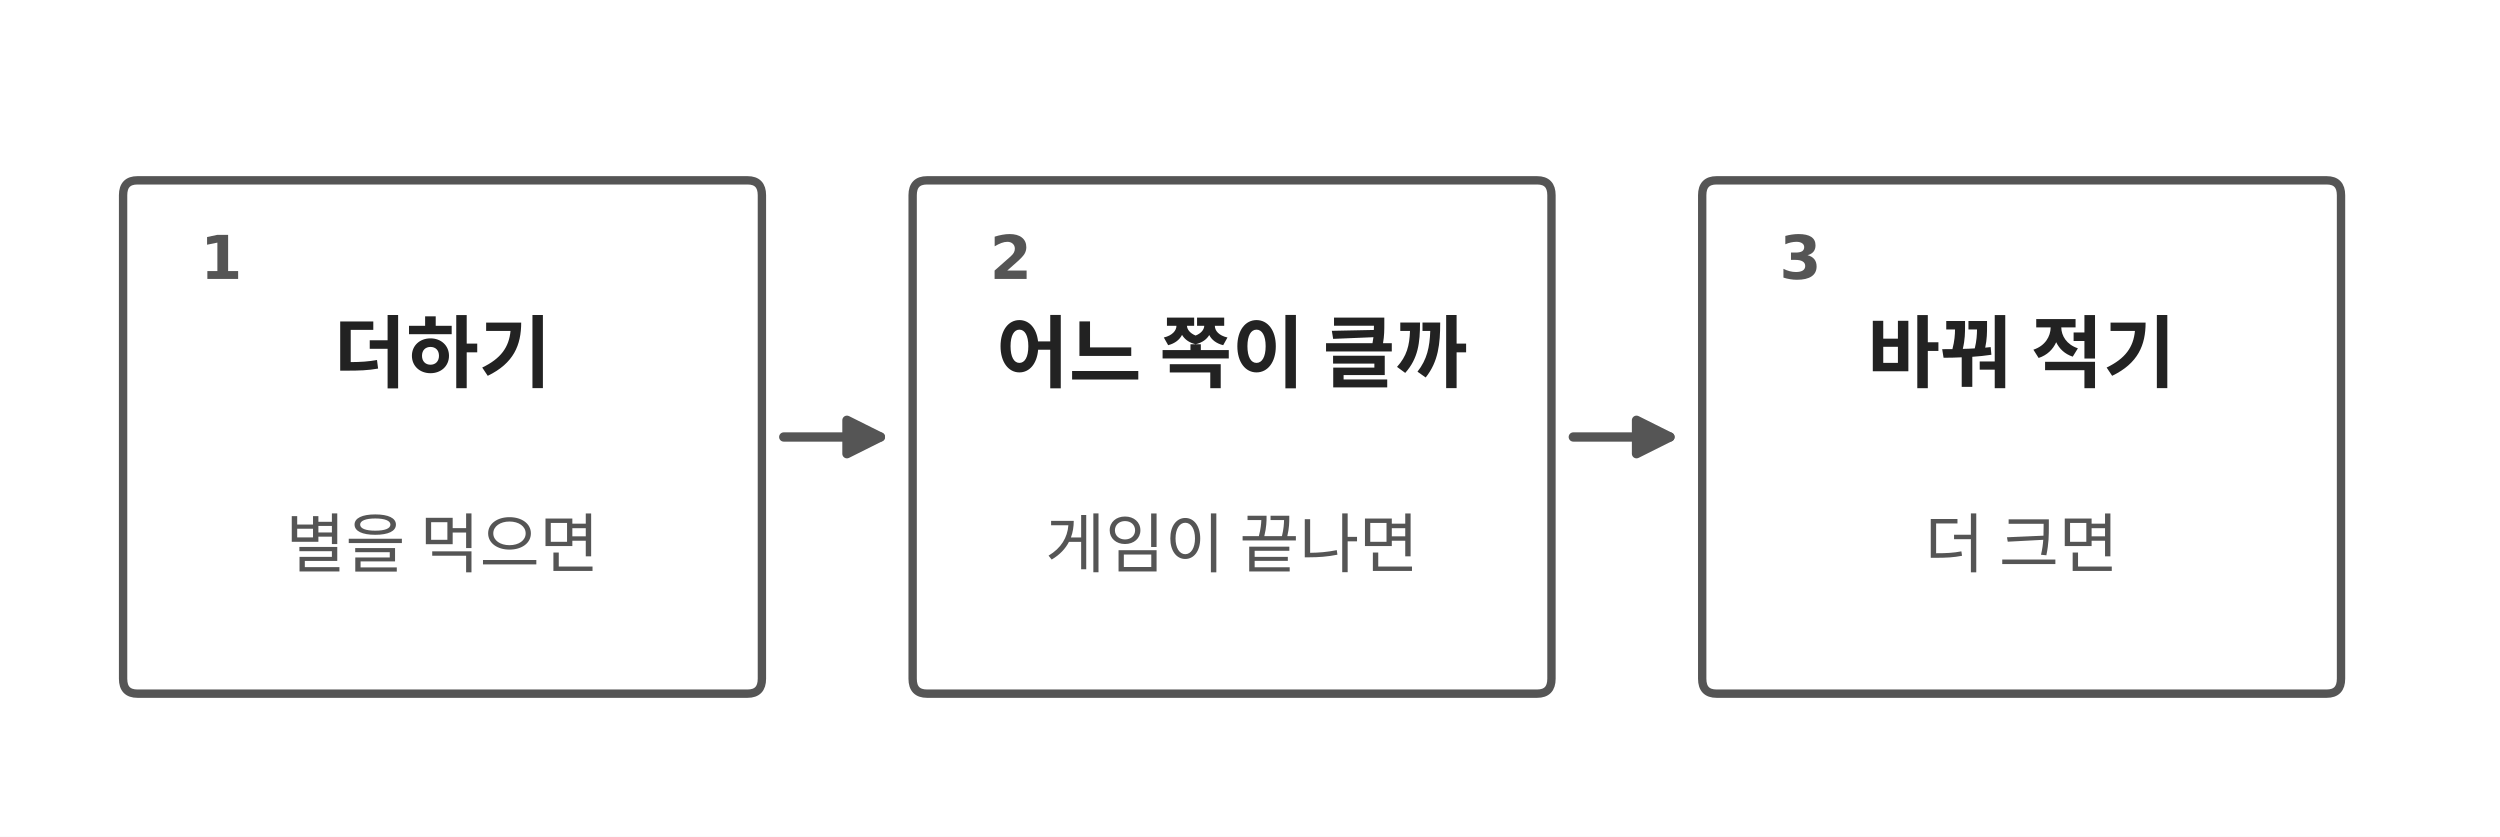
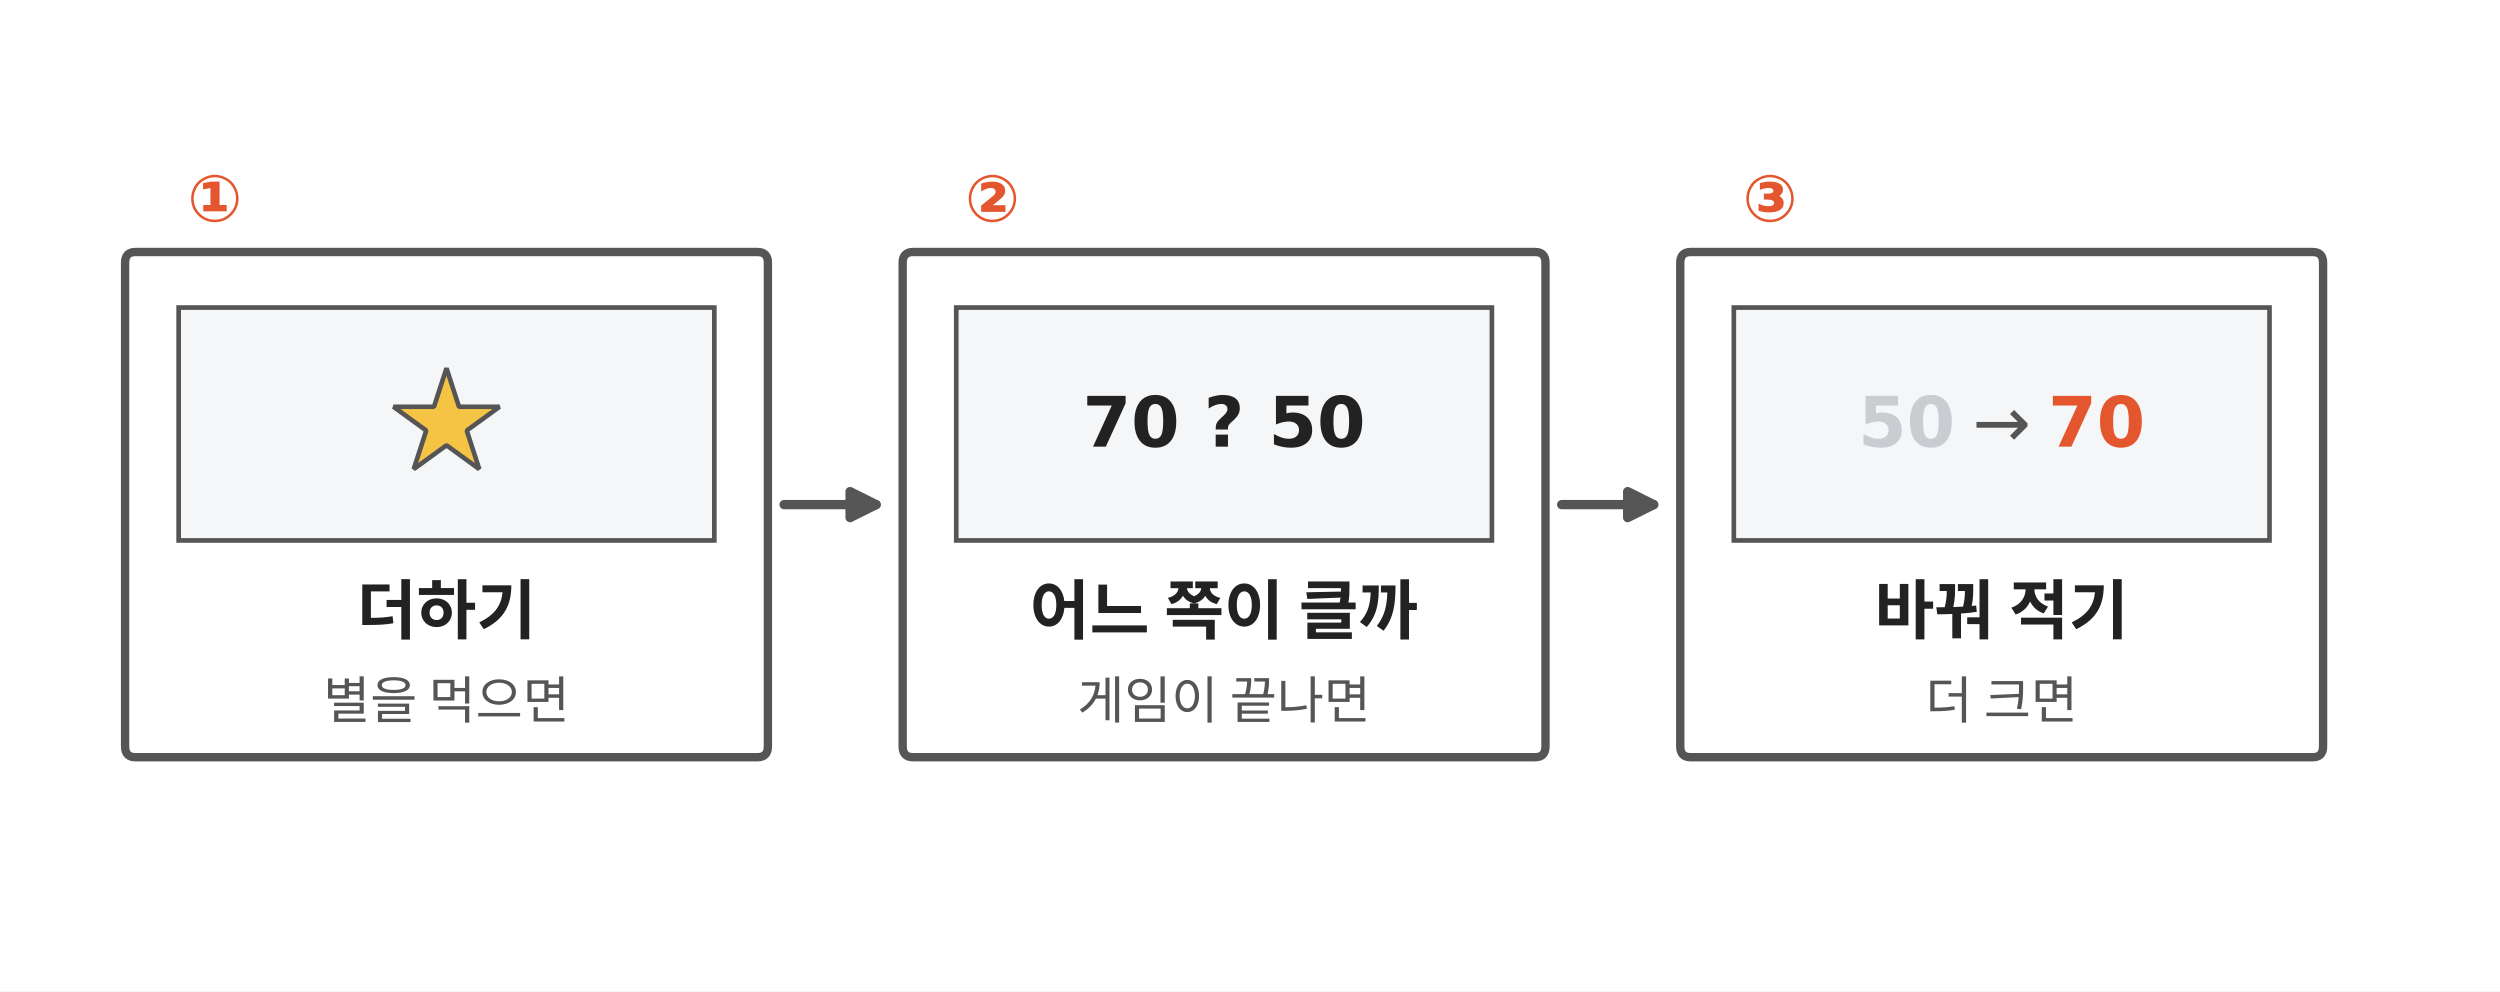
- <svg xmlns="http://www.w3.org/2000/svg" width="538.2pt" height="180.144pt" viewBox="0 0 538.2 180.144" version="1.1">
+ <svg xmlns="http://www.w3.org/2000/svg" xmlns:xlink="http://www.w3.org/1999/xlink" width="538.2pt" height="213.408pt" viewBox="0 0 538.2 213.408" version="1.1">
  <defs>
    <style type="text/css">*{stroke-linejoin: round; stroke-linecap: butt}</style>
  </defs>
  <g id="figure_1">
    <g id="patch_1">
-       <path d="M 0 180.144  L 538.2 180.144  L 538.2 0  L 0 0  z " style="fill: #ffffff" />
+       <path d="M 0 213.408  L 538.2 213.408  L 538.2 0  L 0 0  z " style="fill: #ffffff" />
    </g>
    <g id="axes_1">
      <g id="patch_2">
-         <path d="M 29.589 149.331  L 160.934 149.331  Q 164.024 149.331 164.024 146.128  L 164.024 42.024  Q 164.024 38.821 160.934 38.821  L 29.589 38.821  Q 26.499 38.821 26.499 42.024  L 26.499 146.128  Q 26.499 149.331 29.589 149.331  z " clip-path="url(#p09ab7af31b)" style="fill: #ffffff; stroke: #555555; stroke-width: 1.8; stroke-linejoin: miter" />
+         <path d="M 29.16 163.012  L 163.08 163.012  Q 165.312 163.012 165.312 160.698  L 165.312 56.567  Q 165.312 54.253 163.08 54.253  L 29.16 54.253  Q 26.928 54.253 26.928 56.567  L 26.928 160.698  Q 26.928 163.012 29.16 163.012  z " clip-path="url(#p582c2bbcd5)" style="fill: #ffffff; stroke: #555555; stroke-width: 1.8; stroke-linejoin: miter" />
      </g>
      <g id="patch_3">
-         <path d="M 168.726 94.076  Q 180.247 94.076 189.531 94.076  " clip-path="url(#p09ab7af31b)" style="fill: none; stroke: #555555; stroke-width: 2; stroke-linecap: round" />
-         <path d="M 182.331 90.476  L 189.531 94.076  L 182.331 97.676  z " clip-path="url(#p09ab7af31b)" style="fill: #555555; stroke: #555555; stroke-width: 2; stroke-linecap: round" />
+         <path d="M 38.46 116.346  L 153.78 116.346  L 153.78 66.209  L 38.46 66.209  z " clip-path="url(#p582c2bbcd5)" style="fill: #f4f6f8; stroke: #555555; stroke-linejoin: miter" />
      </g>
      <g id="patch_4">
-         <path d="M 199.565 149.331  L 330.909 149.331  Q 334 149.331 334 146.128  L 334 42.024  Q 334 38.821 330.909 38.821  L 199.565 38.821  Q 196.474 38.821 196.474 42.024  L 196.474 146.128  Q 196.474 149.331 199.565 149.331  z " clip-path="url(#p09ab7af31b)" style="fill: #ffffff; stroke: #555555; stroke-width: 1.8; stroke-linejoin: miter" />
+         <path d="M 168.799 108.632  Q 179.82 108.632 188.605 108.632  " clip-path="url(#p582c2bbcd5)" style="fill: none; stroke: #555555; stroke-width: 2; stroke-linecap: round" />
+         <path d="M 183.005 105.832  L 188.605 108.632  L 183.005 111.432  z " clip-path="url(#p582c2bbcd5)" style="fill: #555555; stroke: #555555; stroke-width: 2; stroke-linecap: round" />
      </g>
      <g id="patch_5">
-         <path d="M 338.701 94.076  Q 350.222 94.076 359.507 94.076  " clip-path="url(#p09ab7af31b)" style="fill: none; stroke: #555555; stroke-width: 2; stroke-linecap: round" />
-         <path d="M 352.307 90.476  L 359.507 94.076  L 352.307 97.676  z " clip-path="url(#p09ab7af31b)" style="fill: #555555; stroke: #555555; stroke-width: 2; stroke-linecap: round" />
+         <path d="M 196.56 163.012  L 330.48 163.012  Q 332.712 163.012 332.712 160.698  L 332.712 56.567  Q 332.712 54.253 330.48 54.253  L 196.56 54.253  Q 194.328 54.253 194.328 56.567  L 194.328 160.698  Q 194.328 163.012 196.56 163.012  z " clip-path="url(#p582c2bbcd5)" style="fill: #ffffff; stroke: #555555; stroke-width: 1.8; stroke-linejoin: miter" />
      </g>
      <g id="patch_6">
-         <path d="M 369.54 149.331  L 500.885 149.331  Q 503.975 149.331 503.975 146.128  L 503.975 42.024  Q 503.975 38.821 500.885 38.821  L 369.54 38.821  Q 366.45 38.821 366.45 42.024  L 366.45 146.128  Q 366.45 149.331 369.54 149.331  z " clip-path="url(#p09ab7af31b)" style="fill: #ffffff; stroke: #555555; stroke-width: 1.8; stroke-linejoin: miter" />
+         <path d="M 205.86 116.346  L 321.18 116.346  L 321.18 66.209  L 205.86 66.209  z " clip-path="url(#p582c2bbcd5)" style="fill: #f4f6f8; stroke: #555555; stroke-linejoin: miter" />
+       </g>
+       <g id="patch_7">
+         <path d="M 336.199 108.632  Q 347.22 108.632 356.005 108.632  " clip-path="url(#p582c2bbcd5)" style="fill: none; stroke: #555555; stroke-width: 2; stroke-linecap: round" />
+         <path d="M 350.405 105.832  L 356.005 108.632  L 350.405 111.432  z " clip-path="url(#p582c2bbcd5)" style="fill: #555555; stroke: #555555; stroke-width: 2; stroke-linecap: round" />
+       </g>
+       <g id="patch_8">
+         <path d="M 363.96 163.012  L 497.88 163.012  Q 500.112 163.012 500.112 160.698  L 500.112 56.567  Q 500.112 54.253 497.88 54.253  L 363.96 54.253  Q 361.728 54.253 361.728 56.567  L 361.728 160.698  Q 361.728 163.012 363.96 163.012  z " clip-path="url(#p582c2bbcd5)" style="fill: #ffffff; stroke: #555555; stroke-width: 1.8; stroke-linejoin: miter" />
+       </g>
+       <g id="patch_9">
+         <path d="M 373.26 116.346  L 488.58 116.346  L 488.58 66.209  L 373.26 66.209  z " clip-path="url(#p582c2bbcd5)" style="fill: #f4f6f8; stroke: #555555; stroke-linejoin: miter" />
+       </g>
+       <g id="line2d_1">
+         <path d="M 96.12 91.277  " clip-path="url(#p582c2bbcd5)" style="fill: none; stroke: #f6c445; stroke-width: 1.5; stroke-linecap: square" />
+         <defs>
+           <path id="mb8f5ca55ae" d="M 0 -12  L -2.694 -3.708  L -11.413 -3.708  L -4.359 1.416  L -7.053 9.708  L -0 4.584  L 7.053 9.708  L 4.359 1.416  L 11.413 -3.708  L 2.694 -3.708  z " style="stroke: #555555; stroke-linejoin: bevel" />
+         </defs>
+         <g clip-path="url(#p582c2bbcd5)">
+           <use xlink:href="#mb8f5ca55ae" x="96.12" y="91.277" style="fill: #f6c445; stroke: #555555; stroke-linejoin: bevel" />
+         </g>
      </g>
      <g id="text_1">
-         <text style="fill: #555555; font: 700 13px 'Apple SD Gothic Neo', 'Noto Sans KR', 'Malgun Gothic', 'DejaVu Sans', 'Bitstream Vera Sans', 'Computer Modern Sans Serif', 'Lucida Grande', 'Verdana', 'Geneva', 'Lucid', 'Arial', 'Helvetica', 'Avant Garde', sans-serif; text-anchor: start" x="43.11" y="60.042" transform="rotate(-0 43.11 60.042)">1</text>
+         <text style="fill: #e4572e; font: 700 14px 'Apple SD Gothic Neo', 'Noto Sans KR', 'Malgun Gothic', 'DejaVu Sans', 'Bitstream Vera Sans', 'Computer Modern Sans Serif', 'Lucida Grande', 'Verdana', 'Geneva', 'Lucid', 'Arial', 'Helvetica', 'Avant Garde', sans-serif; text-anchor: start" x="40.32" y="47.633" transform="rotate(-0 40.32 47.63274)">①</text>
      </g>
      <g id="text_2">
-         <text style="fill: #222222; font: 700 17px 'Apple SD Gothic Neo', 'Noto Sans KR', 'Malgun Gothic', 'DejaVu Sans', 'Bitstream Vera Sans', 'Computer Modern Sans Serif', 'Lucida Grande', 'Verdana', 'Geneva', 'Lucid', 'Arial', 'Helvetica', 'Avant Garde', sans-serif; text-anchor: middle" x="95.262" y="82.064" transform="rotate(-0 95.26154 82.064)">더하기</text>
+         <text style="fill: #222222; font: 700 14px 'Apple SD Gothic Neo', 'Noto Sans KR', 'Malgun Gothic', 'DejaVu Sans', 'Bitstream Vera Sans', 'Computer Modern Sans Serif', 'Lucida Grande', 'Verdana', 'Geneva', 'Lucid', 'Arial', 'Helvetica', 'Avant Garde', sans-serif; text-anchor: middle" x="96.12" y="136.408" transform="rotate(-0 96.12 136.4078)">더하기</text>
      </g>
      <g id="text_3">
-         <text style="fill: #555555; font: 14px 'Apple SD Gothic Neo', 'Noto Sans KR', 'Malgun Gothic', 'DejaVu Sans', 'Bitstream Vera Sans', 'Computer Modern Sans Serif', 'Lucida Grande', 'Verdana', 'Geneva', 'Lucid', 'Arial', 'Helvetica', 'Avant Garde', sans-serif; text-anchor: middle" x="95.262" y="122.104" transform="rotate(-0 95.26154 122.104)">별을 먹으면</text>
+         <text style="fill: #555555; font: 11px 'Apple SD Gothic Neo', 'Noto Sans KR', 'Malgun Gothic', 'DejaVu Sans', 'Bitstream Vera Sans', 'Computer Modern Sans Serif', 'Lucida Grande', 'Verdana', 'Geneva', 'Lucid', 'Arial', 'Helvetica', 'Avant Garde', sans-serif; text-anchor: middle" x="96.12" y="154.698" transform="rotate(-0 96.12 154.698)">별을 먹으면</text>
      </g>
      <g id="text_4">
-         <text style="fill: #555555; font: 700 13px 'Apple SD Gothic Neo', 'Noto Sans KR', 'Malgun Gothic', 'DejaVu Sans', 'Bitstream Vera Sans', 'Computer Modern Sans Serif', 'Lucida Grande', 'Verdana', 'Geneva', 'Lucid', 'Arial', 'Helvetica', 'Avant Garde', sans-serif; text-anchor: start" x="213.085" y="60.042" transform="rotate(-0 213.0854 60.042)">2</text>
+         <text style="fill: #222222; font: 700 15px 'Apple SD Gothic Neo', 'Noto Sans KR', 'Malgun Gothic', 'DejaVu Sans', 'Bitstream Vera Sans', 'Computer Modern Sans Serif', 'Lucida Grande', 'Verdana', 'Geneva', 'Lucid', 'Arial', 'Helvetica', 'Avant Garde', sans-serif; text-anchor: middle" x="263.52" y="96.167" transform="rotate(-0 263.52 96.16745)">70 ? 50</text>
      </g>
      <g id="text_5">
-         <text style="fill: #222222; font: 700 17px 'Apple SD Gothic Neo', 'Noto Sans KR', 'Malgun Gothic', 'DejaVu Sans', 'Bitstream Vera Sans', 'Computer Modern Sans Serif', 'Lucida Grande', 'Verdana', 'Geneva', 'Lucid', 'Arial', 'Helvetica', 'Avant Garde', sans-serif; text-anchor: middle" x="265.237" y="82.064" transform="rotate(-0 265.2369 82.064)">어느 쪽이 클까</text>
+         <text style="fill: #e4572e; font: 700 14px 'Apple SD Gothic Neo', 'Noto Sans KR', 'Malgun Gothic', 'DejaVu Sans', 'Bitstream Vera Sans', 'Computer Modern Sans Serif', 'Lucida Grande', 'Verdana', 'Geneva', 'Lucid', 'Arial', 'Helvetica', 'Avant Garde', sans-serif; text-anchor: start" x="207.72" y="47.633" transform="rotate(-0 207.72 47.63274)">②</text>
      </g>
      <g id="text_6">
-         <text style="fill: #555555; font: 14px 'Apple SD Gothic Neo', 'Noto Sans KR', 'Malgun Gothic', 'DejaVu Sans', 'Bitstream Vera Sans', 'Computer Modern Sans Serif', 'Lucida Grande', 'Verdana', 'Geneva', 'Lucid', 'Arial', 'Helvetica', 'Avant Garde', sans-serif; text-anchor: middle" x="265.237" y="122.104" transform="rotate(-0 265.2369 122.104)">게임이 끝나면</text>
+         <text style="fill: #222222; font: 700 14px 'Apple SD Gothic Neo', 'Noto Sans KR', 'Malgun Gothic', 'DejaVu Sans', 'Bitstream Vera Sans', 'Computer Modern Sans Serif', 'Lucida Grande', 'Verdana', 'Geneva', 'Lucid', 'Arial', 'Helvetica', 'Avant Garde', sans-serif; text-anchor: middle" x="263.52" y="136.449" transform="rotate(-0 263.52 136.4494)">어느 쪽이 클까</text>
      </g>
      <g id="text_7">
-         <text style="fill: #555555; font: 700 13px 'Apple SD Gothic Neo', 'Noto Sans KR', 'Malgun Gothic', 'DejaVu Sans', 'Bitstream Vera Sans', 'Computer Modern Sans Serif', 'Lucida Grande', 'Verdana', 'Geneva', 'Lucid', 'Arial', 'Helvetica', 'Avant Garde', sans-serif; text-anchor: start" x="383.061" y="60.042" transform="rotate(-0 383.0608 60.042)">3</text>
+         <text style="fill: #555555; font: 11px 'Apple SD Gothic Neo', 'Noto Sans KR', 'Malgun Gothic', 'DejaVu Sans', 'Bitstream Vera Sans', 'Computer Modern Sans Serif', 'Lucida Grande', 'Verdana', 'Geneva', 'Lucid', 'Arial', 'Helvetica', 'Avant Garde', sans-serif; text-anchor: middle" x="263.52" y="154.698" transform="rotate(-0 263.52 154.698)">게임이 끝나면</text>
      </g>
      <g id="text_8">
-         <text style="fill: #222222; font: 700 17px 'Apple SD Gothic Neo', 'Noto Sans KR', 'Malgun Gothic', 'DejaVu Sans', 'Bitstream Vera Sans', 'Computer Modern Sans Serif', 'Lucida Grande', 'Verdana', 'Geneva', 'Lucid', 'Arial', 'Helvetica', 'Avant Garde', sans-serif; text-anchor: middle" x="435.212" y="82.064" transform="rotate(-0 435.2123 82.064)">바꿔 적기</text>
+         <text style="fill: #c9ccd1; font: 700 15px 'Apple SD Gothic Neo', 'Noto Sans KR', 'Malgun Gothic', 'DejaVu Sans', 'Bitstream Vera Sans', 'Computer Modern Sans Serif', 'Lucida Grande', 'Verdana', 'Geneva', 'Lucid', 'Arial', 'Helvetica', 'Avant Garde', sans-serif; text-anchor: middle" x="410.46" y="96.167" transform="rotate(-0 410.46 96.16745)">50</text>
      </g>
      <g id="text_9">
-         <text style="fill: #555555; font: 14px 'Apple SD Gothic Neo', 'Noto Sans KR', 'Malgun Gothic', 'DejaVu Sans', 'Bitstream Vera Sans', 'Computer Modern Sans Serif', 'Lucida Grande', 'Verdana', 'Geneva', 'Lucid', 'Arial', 'Helvetica', 'Avant Garde', sans-serif; text-anchor: middle" x="435.212" y="122.104" transform="rotate(-0 435.2123 122.104)">더 크면</text>
+         <text style="fill: #555555; font: 15px 'Apple SD Gothic Neo', 'Noto Sans KR', 'Malgun Gothic', 'DejaVu Sans', 'Bitstream Vera Sans', 'Computer Modern Sans Serif', 'Lucida Grande', 'Verdana', 'Geneva', 'Lucid', 'Arial', 'Helvetica', 'Avant Garde', sans-serif; text-anchor: middle" x="430.92" y="96.167" transform="rotate(-0 430.92 96.16745)">→</text>
+       </g>
+       <g id="text_10">
+         <text style="fill: #e4572e; font: 700 15px 'Apple SD Gothic Neo', 'Noto Sans KR', 'Malgun Gothic', 'DejaVu Sans', 'Bitstream Vera Sans', 'Computer Modern Sans Serif', 'Lucida Grande', 'Verdana', 'Geneva', 'Lucid', 'Arial', 'Helvetica', 'Avant Garde', sans-serif; text-anchor: middle" x="451.38" y="96.167" transform="rotate(-0 451.38 96.16745)">70</text>
+       </g>
+       <g id="text_11">
+         <text style="fill: #e4572e; font: 700 14px 'Apple SD Gothic Neo', 'Noto Sans KR', 'Malgun Gothic', 'DejaVu Sans', 'Bitstream Vera Sans', 'Computer Modern Sans Serif', 'Lucida Grande', 'Verdana', 'Geneva', 'Lucid', 'Arial', 'Helvetica', 'Avant Garde', sans-serif; text-anchor: start" x="375.12" y="47.633" transform="rotate(-0 375.12 47.63274)">③</text>
+       </g>
+       <g id="text_12">
+         <text style="fill: #222222; font: 700 14px 'Apple SD Gothic Neo', 'Noto Sans KR', 'Malgun Gothic', 'DejaVu Sans', 'Bitstream Vera Sans', 'Computer Modern Sans Serif', 'Lucida Grande', 'Verdana', 'Geneva', 'Lucid', 'Arial', 'Helvetica', 'Avant Garde', sans-serif; text-anchor: middle" x="430.92" y="136.408" transform="rotate(-0 430.92 136.4078)">바꿔 적기</text>
+       </g>
+       <g id="text_13">
+         <text style="fill: #555555; font: 11px 'Apple SD Gothic Neo', 'Noto Sans KR', 'Malgun Gothic', 'DejaVu Sans', 'Bitstream Vera Sans', 'Computer Modern Sans Serif', 'Lucida Grande', 'Verdana', 'Geneva', 'Lucid', 'Arial', 'Helvetica', 'Avant Garde', sans-serif; text-anchor: middle" x="430.92" y="154.698" transform="rotate(-0 430.92 154.698)">더 크면</text>
      </g>
    </g>
  </g>
  <defs>
-     <clipPath id="p09ab7af31b">
-       <rect x="18" y="18" width="502.2" height="144.144" />
+     <clipPath id="p582c2bbcd5">
+       <rect x="18" y="18" width="502.2" height="177.408" />
    </clipPath>
  </defs>
</svg>
